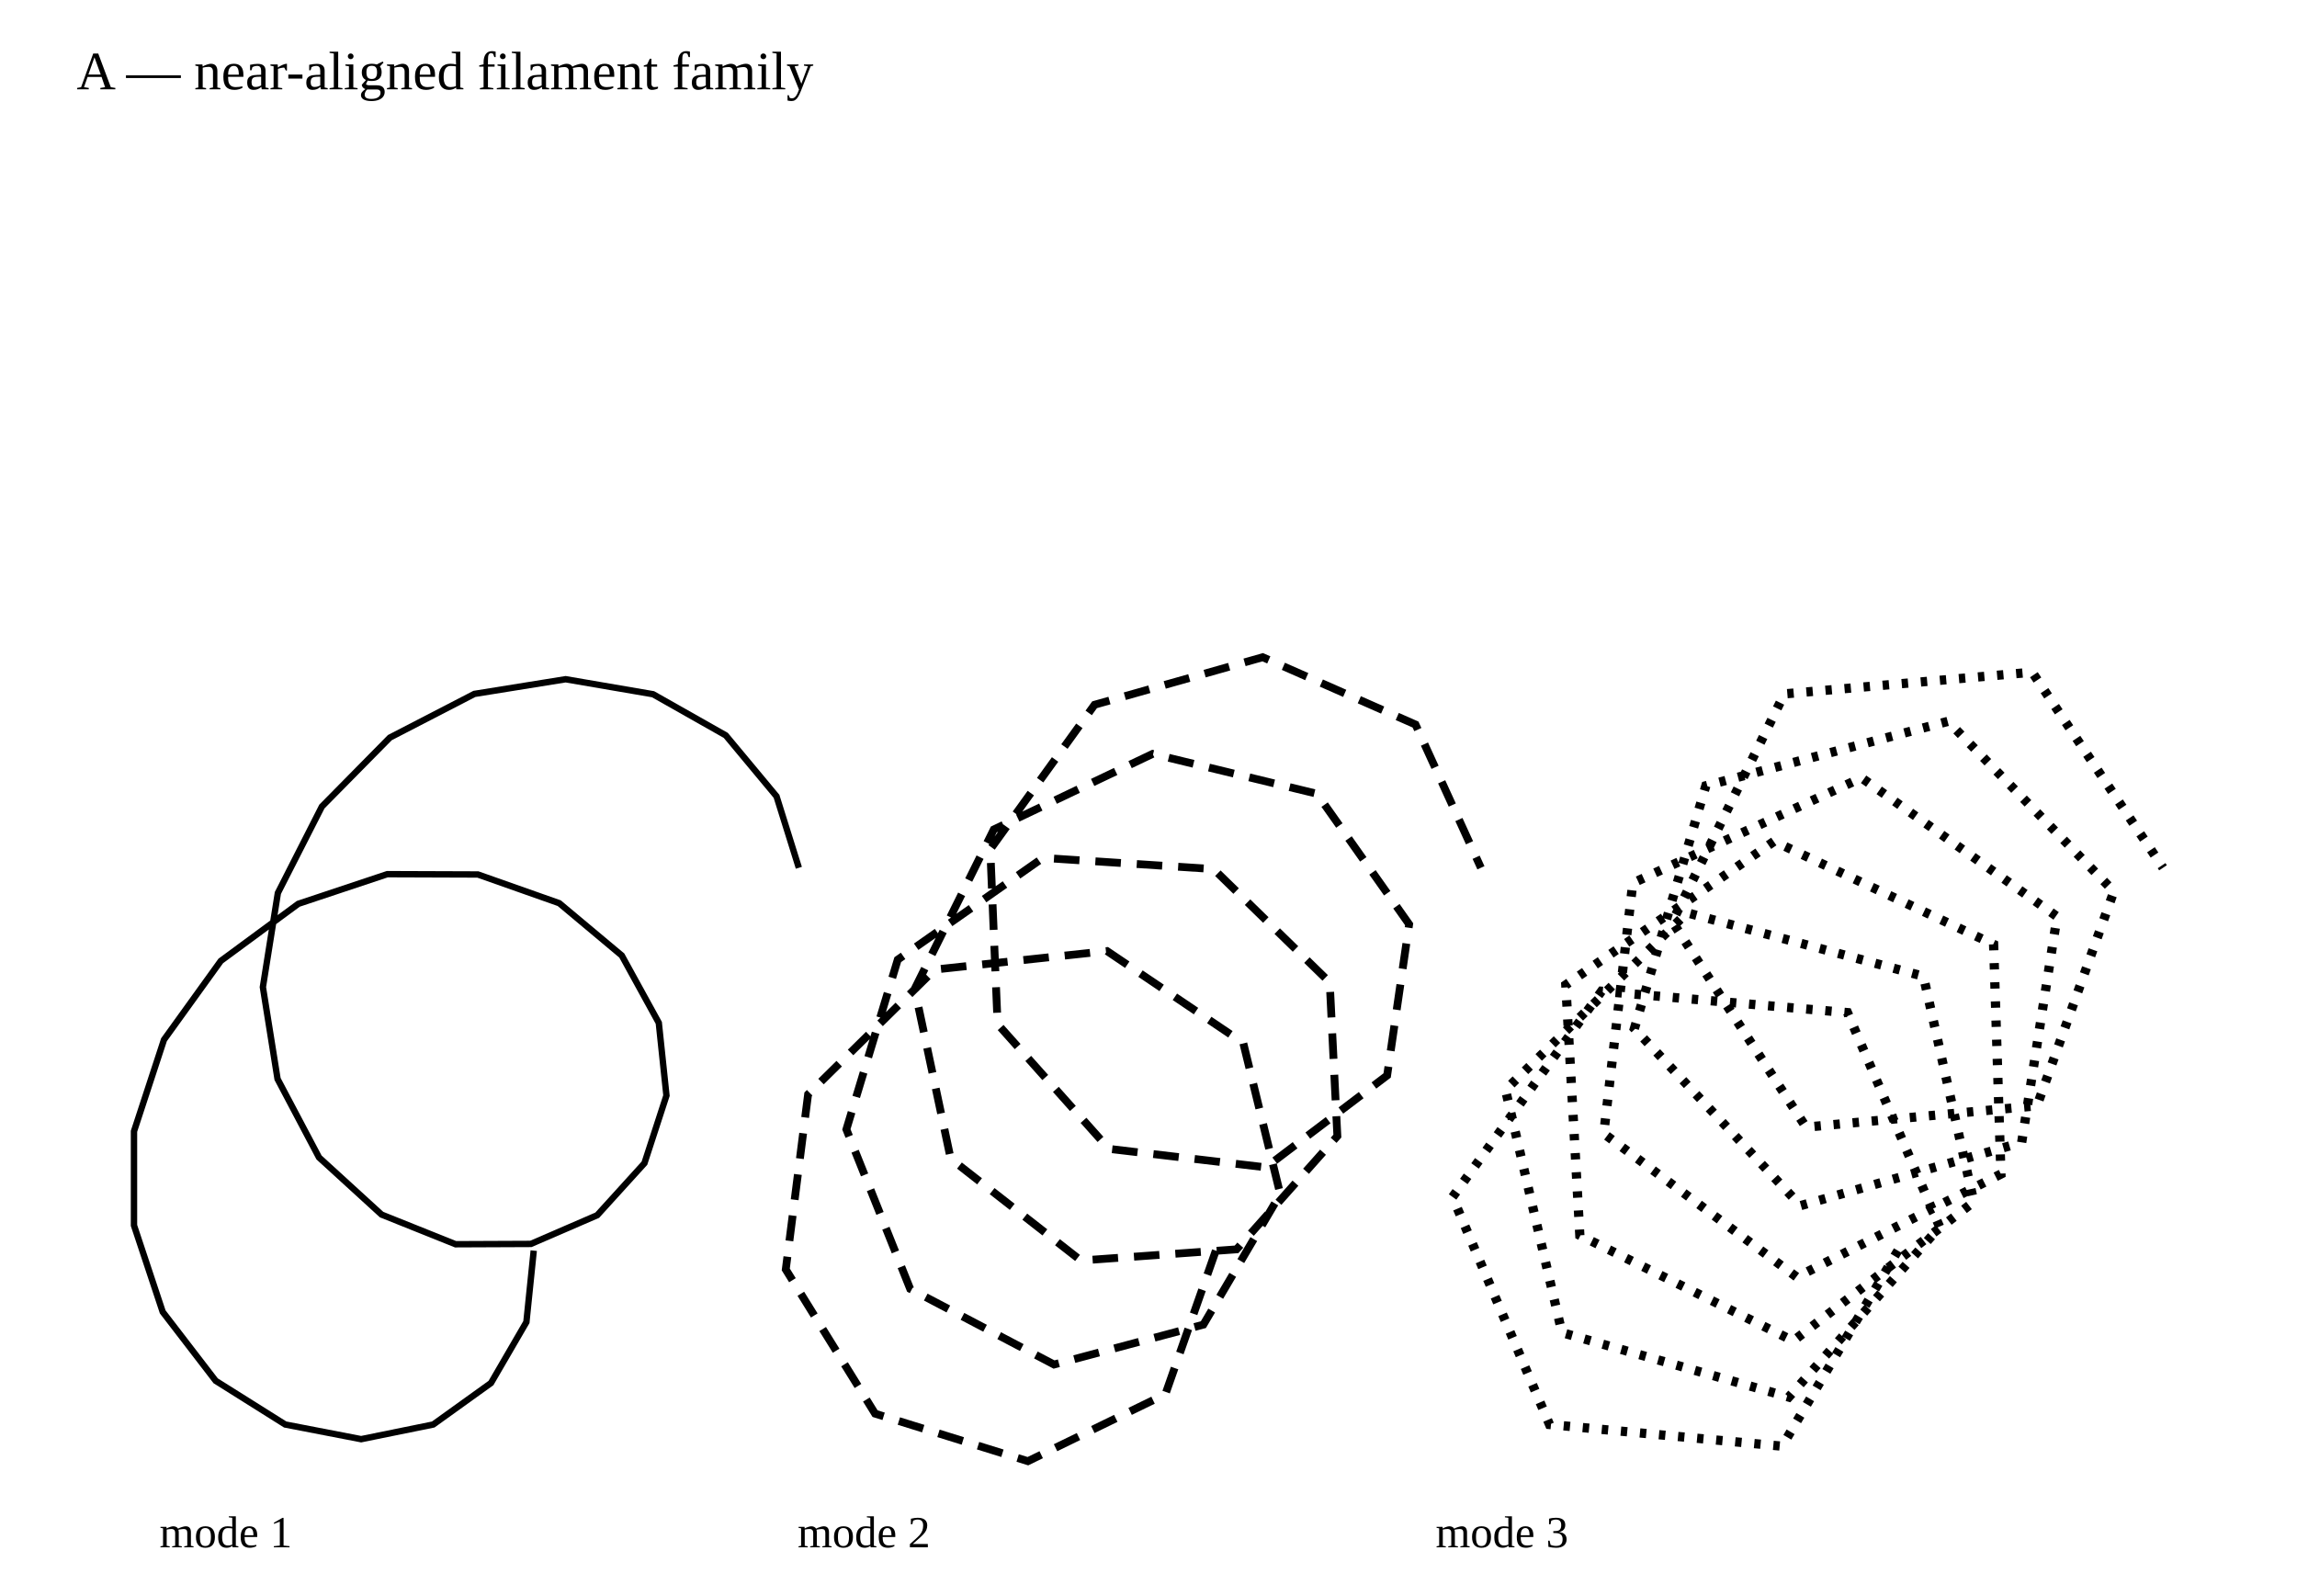
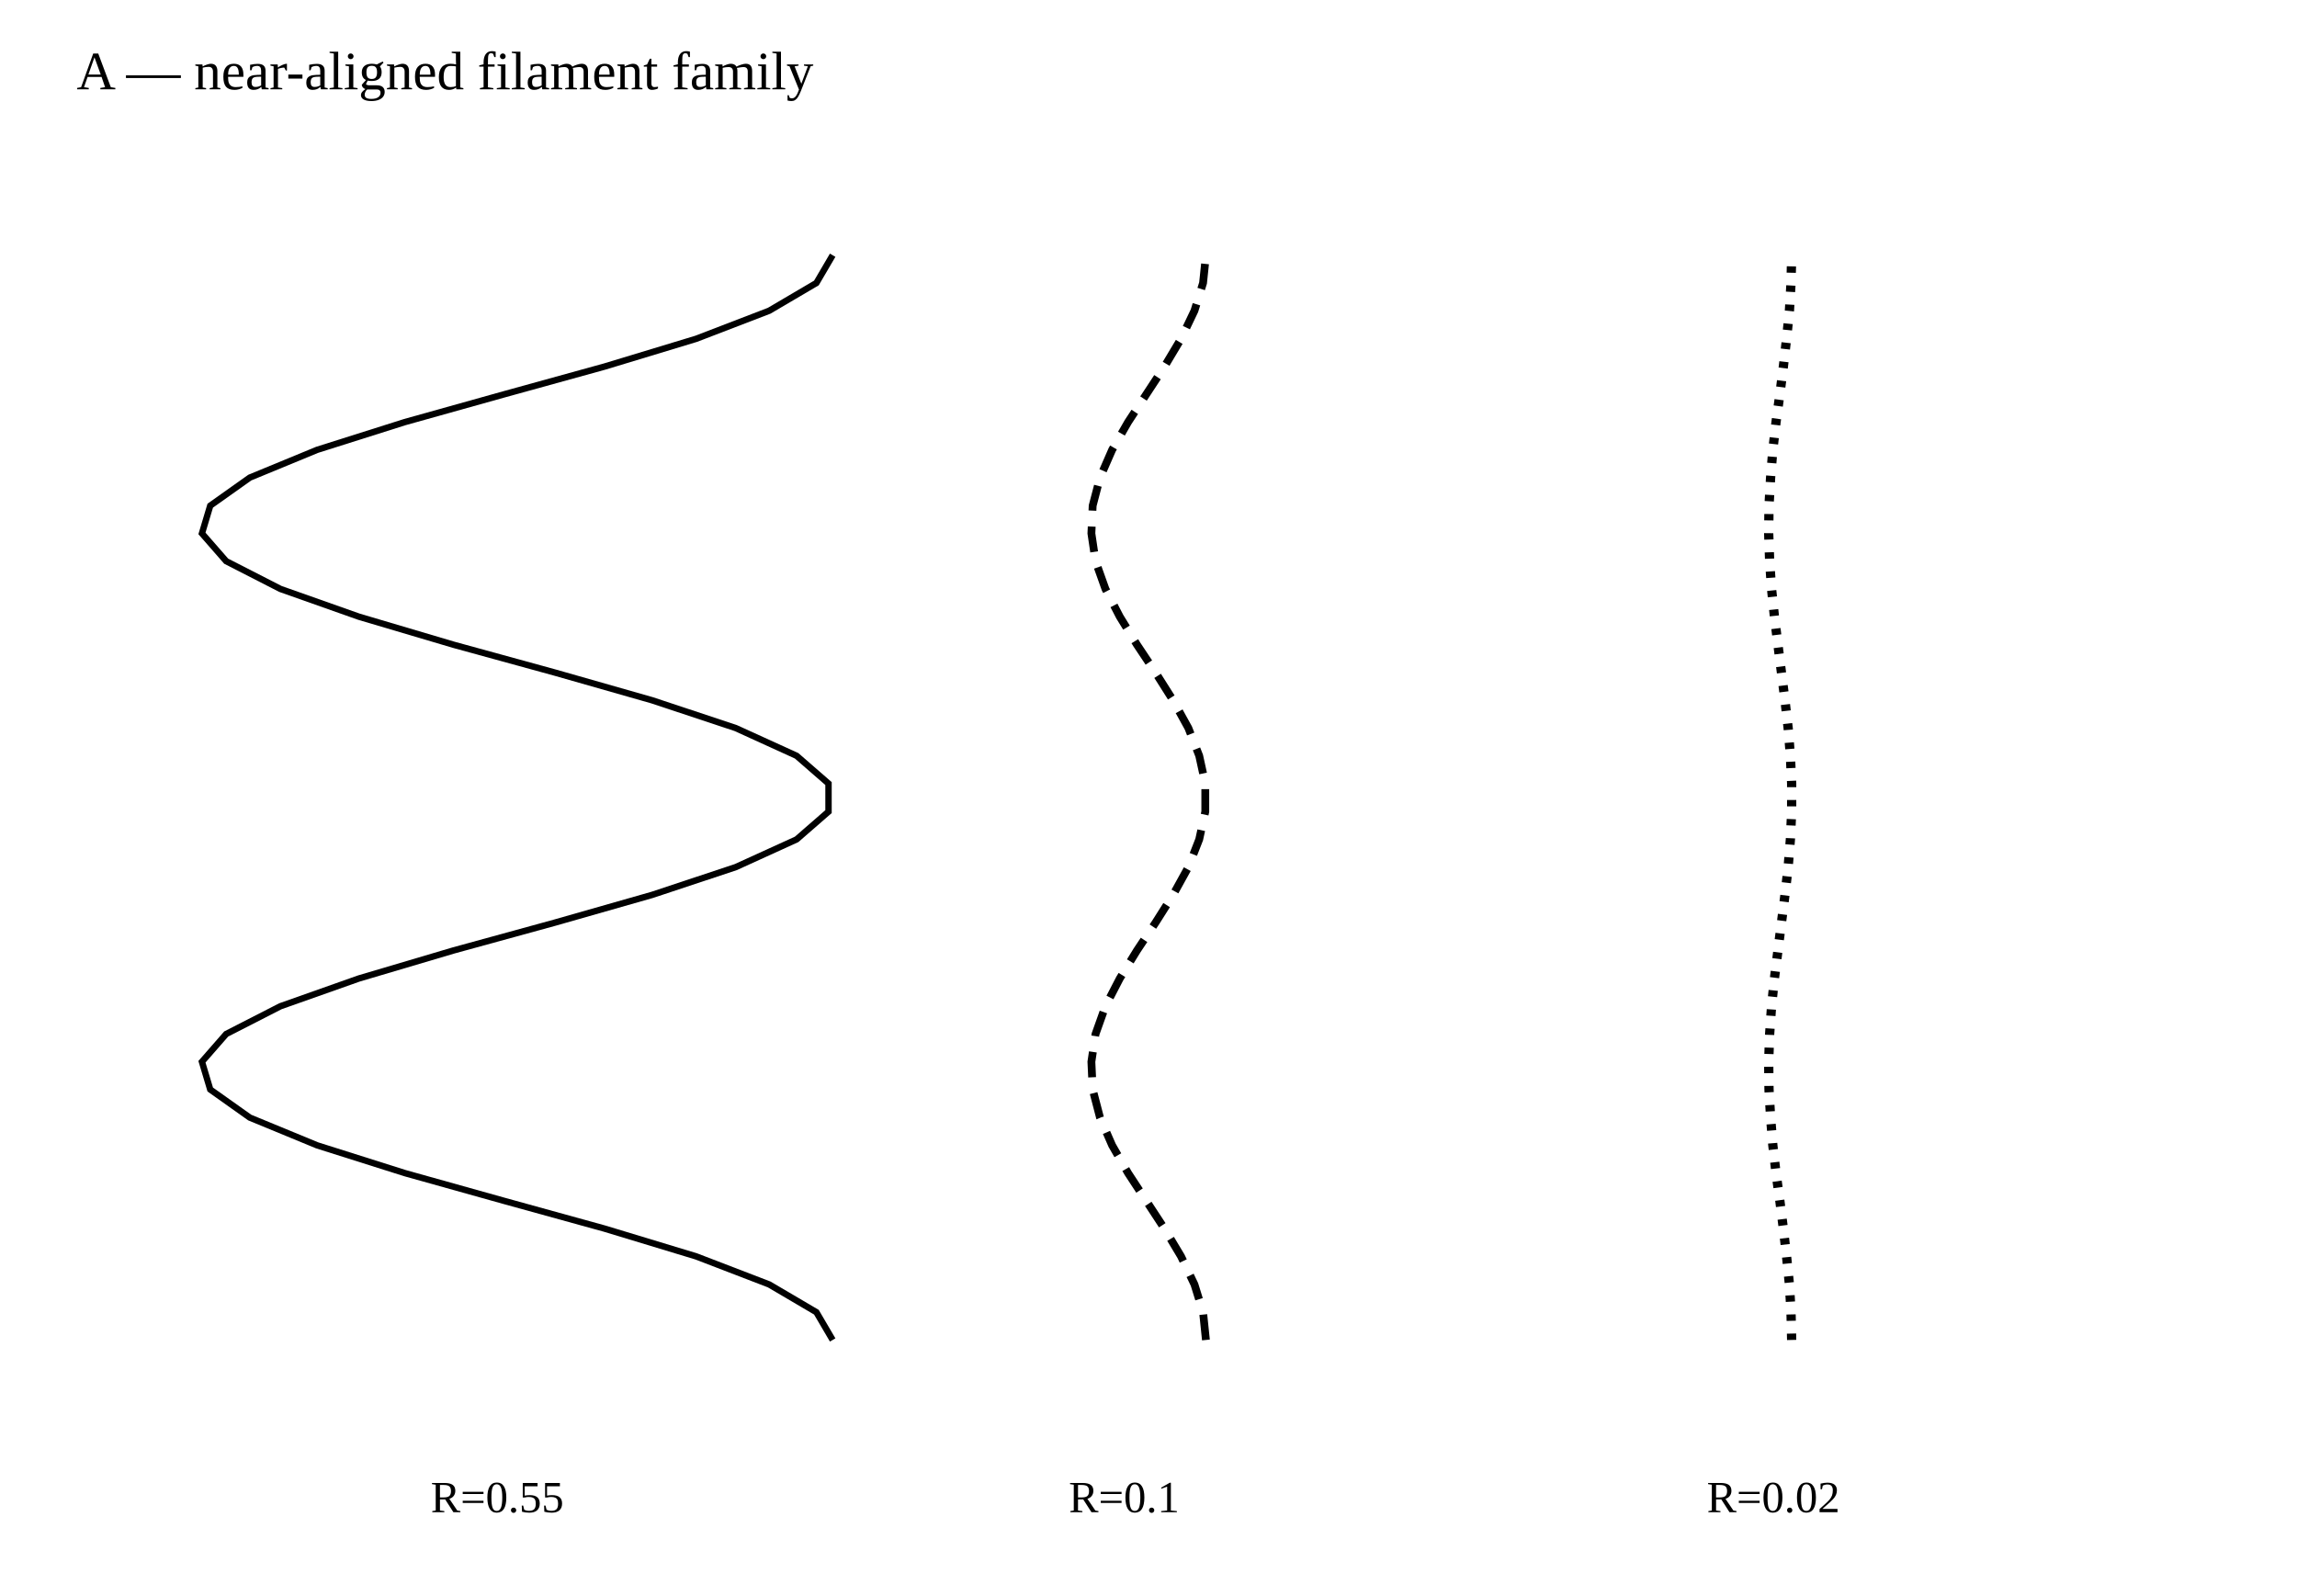
<svg xmlns="http://www.w3.org/2000/svg" width="720" height="500" viewBox="0 0 720 500">
  <text x="24" y="28" font-size="17">A — near-aligned filament family</text>
-   <polyline points="167.3,392.0 165.0,414.4 153.9,433.5 135.8,446.5 113.2,451.1 89.4,446.5 67.6,432.8 51.0,411.2 42.0,384.1 42.0,354.6 51.4,325.9 69.2,301.2 93.5,283.3 121.4,274.0 149.8,274.1 175.3,283.1 194.9,299.5 206.5,320.6 208.9,343.4 202.0,364.6 187.2,380.9 166.4,389.9 142.8,390.0 119.6,380.7 100.0,362.8 87.0,338.2 82.4,309.4 87.1,279.9 100.9,252.8 122.2,231.2 148.7,217.5 177.3,212.9 204.7,217.6 227.5,230.5 243.4,249.6 250.4,272.0" fill="none" stroke="currentColor" stroke-width="2.0" />
-   <polyline points="381.1,392.0 365.3,437.0 322.2,458.0 274.3,443.1 246.3,397.9 253.3,343.0 293.0,303.9 347.0,298.1 389.7,326.9 401.3,374.3 377.2,415.2 330.4,427.7 285.3,404.0 265.3,354.0 281.4,300.8 326.9,268.9 380.4,272.4 416.8,307.9 419.2,356.1 387.6,391.6 338.8,395.1 298.0,363.2 286.7,310.0 311.5,260.0 361.3,236.3 412.8,248.8 441.7,289.7 434.8,337.1 396.8,365.9 347.6,360.1 312.7,321.0 310.4,266.2 343.1,220.9 395.8,206.0 443.7,227.1 464.2,272.0" fill="none" stroke="currentColor" stroke-width="2.45" stroke-dasharray="8 5" />
-   <polyline points="594.9,392.0 558.6,453.3 485.7,446.5 455.3,375.2 502.0,310.7 579.1,317.4 608.0,384.6 560.7,437.9 489.6,417.7 471.9,341.6 528.8,286.1 602.9,306.0 618.7,376.7 562.1,420.3 495.2,387.2 490.8,308.7 556.1,263.7 624.9,296.0 627.2,368.0 563.2,400.3 502.7,355.3 511.8,276.8 583.5,243.8 644.8,287.3 633.7,358.1 564.4,377.9 512.3,322.4 534.7,246.3 610.6,226.1 662.6,279.4 638.5,346.6 566.1,353.3 524.2,288.9 559.3,217.5 637.0,210.7 678.0,272.0" fill="none" stroke="currentColor" stroke-width="2.9" stroke-dasharray="2 4" />
-   <text x="50" y="485" font-size="14">mode 1</text>
-   <text x="250" y="485" font-size="14">mode 2</text>
-   <text x="450" y="485" font-size="14">mode 3</text>
+   <polyline points="261.0,420.0 255.9,411.3 241.1,402.6 218.2,393.8 189.5,385.1 158.0,376.4 126.9,367.7 99.4,359.0 78.3,350.3 65.9,341.5 63.3,332.8 70.9,324.1 87.9,315.4 112.5,306.7 142.2,297.9 173.9,289.2 204.4,280.5 230.6,271.8 249.7,263.1 259.7,254.4 259.7,245.6 249.7,236.9 230.6,228.2 204.4,219.5 173.9,210.8 142.2,202.1 112.5,193.3 87.9,184.6 70.9,175.9 63.3,167.2 65.9,158.5 78.3,149.7 99.4,141.0 126.9,132.3 158.0,123.6 189.5,114.9 218.2,106.2 241.1,97.4 255.9,88.7 261.0,80.0" fill="none" stroke="currentColor" stroke-width="2.0" />
+   <text x="135" y="474" font-size="14">R=0.55</text>
+   <polyline points="378.0,420.0 377.1,411.3 374.4,402.6 370.2,393.8 365.0,385.1 359.3,376.4 353.6,367.7 348.6,359.0 344.8,350.3 342.5,341.5 342.1,332.8 343.4,324.1 346.5,315.4 351.0,306.7 356.4,297.9 362.2,289.2 367.7,280.5 372.5,271.8 375.9,263.1 377.8,254.4 377.8,245.6 375.9,236.9 372.5,228.2 367.7,219.5 362.2,210.8 356.4,202.1 351.0,193.3 346.5,184.6 343.4,175.9 342.1,167.2 342.5,158.5 344.8,149.7 348.6,141.0 353.6,132.3 359.3,123.6 365.0,114.9 370.2,106.2 374.4,97.4 377.1,88.7 378.0,80.0" fill="none" stroke="currentColor" stroke-width="2.45" stroke-dasharray="8 5" />
+   <text x="335" y="474" font-size="14">R=0.1</text>
+   <polyline points="561.6,420.0 561.4,411.3 560.9,402.6 560.0,393.8 559.0,385.1 557.9,376.4 556.7,367.7 555.7,359.0 555.0,350.3 554.5,341.5 554.4,332.8 554.7,324.1 555.3,315.4 556.2,306.7 557.3,297.9 558.4,289.2 559.5,280.5 560.5,271.8 561.2,263.1 561.6,254.4 561.6,245.6 561.2,236.9 560.5,228.2 559.5,219.5 558.4,210.8 557.3,202.1 556.2,193.3 555.3,184.6 554.7,175.9 554.4,167.2 554.5,158.5 555.0,149.7 555.7,141.0 556.7,132.3 557.9,123.6 559.0,114.9 560.0,106.2 560.9,97.4 561.4,88.7 561.6,80.0" fill="none" stroke="currentColor" stroke-width="2.9" stroke-dasharray="2 4" />
+   <text x="535" y="474" font-size="14">R=0.02</text>
</svg>
